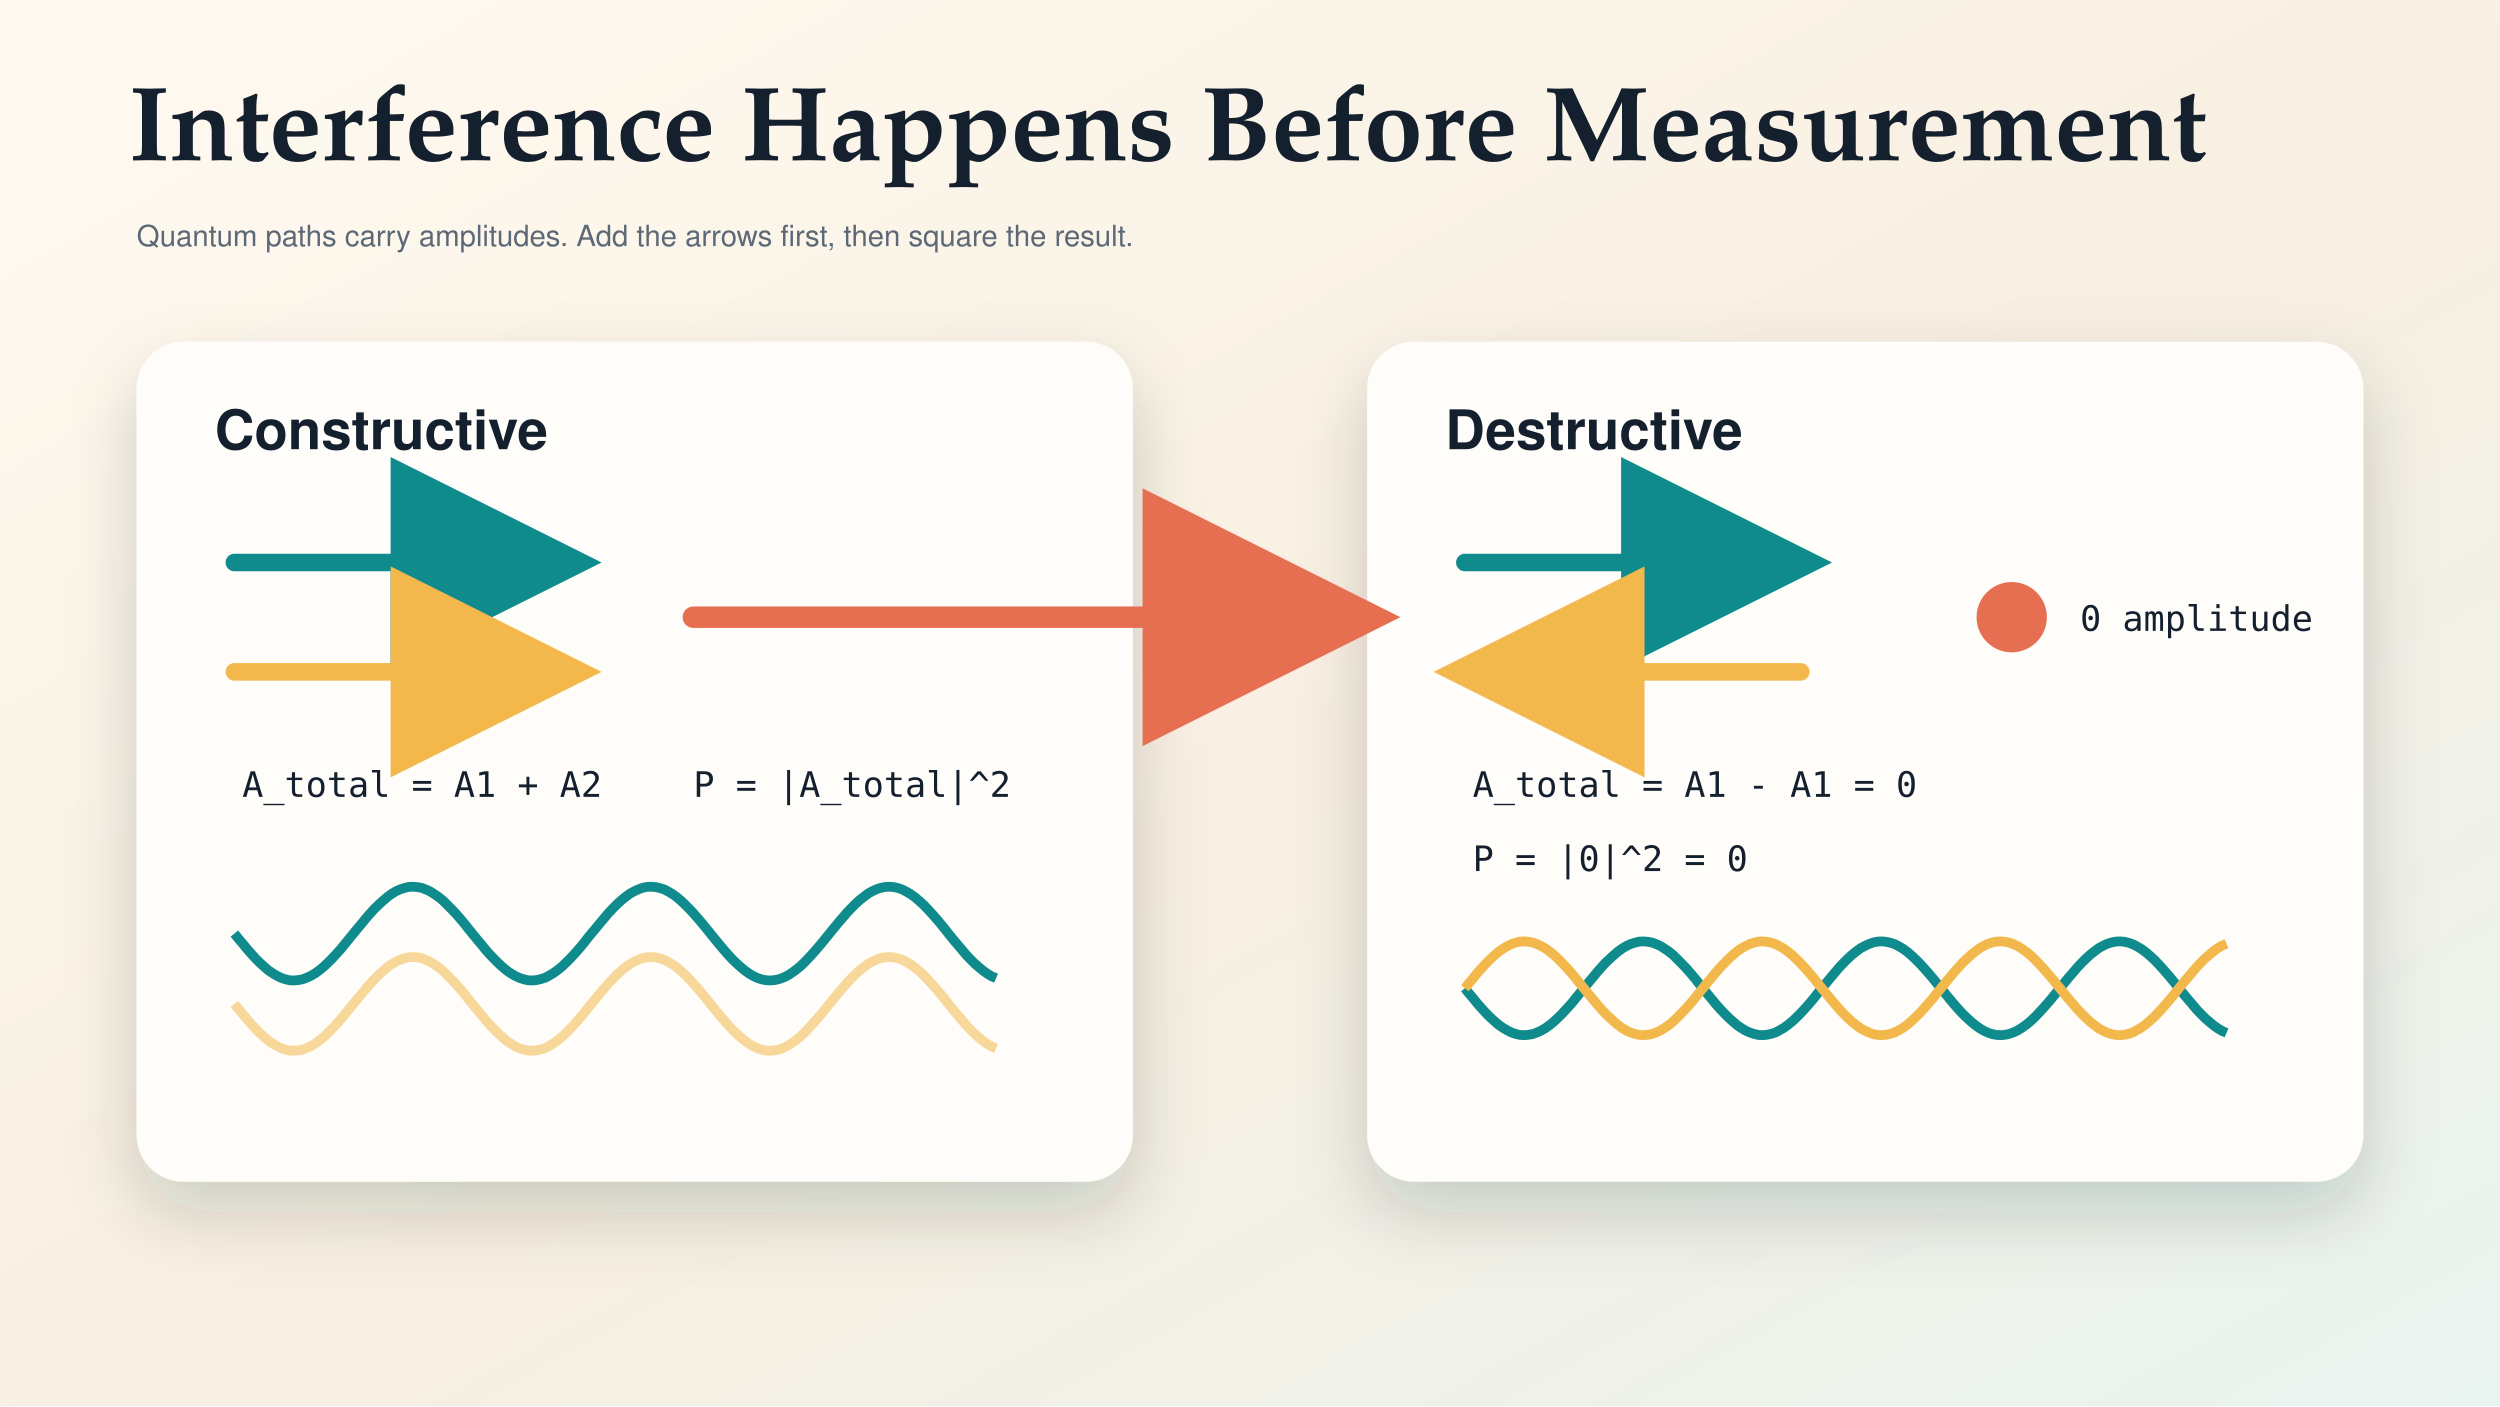
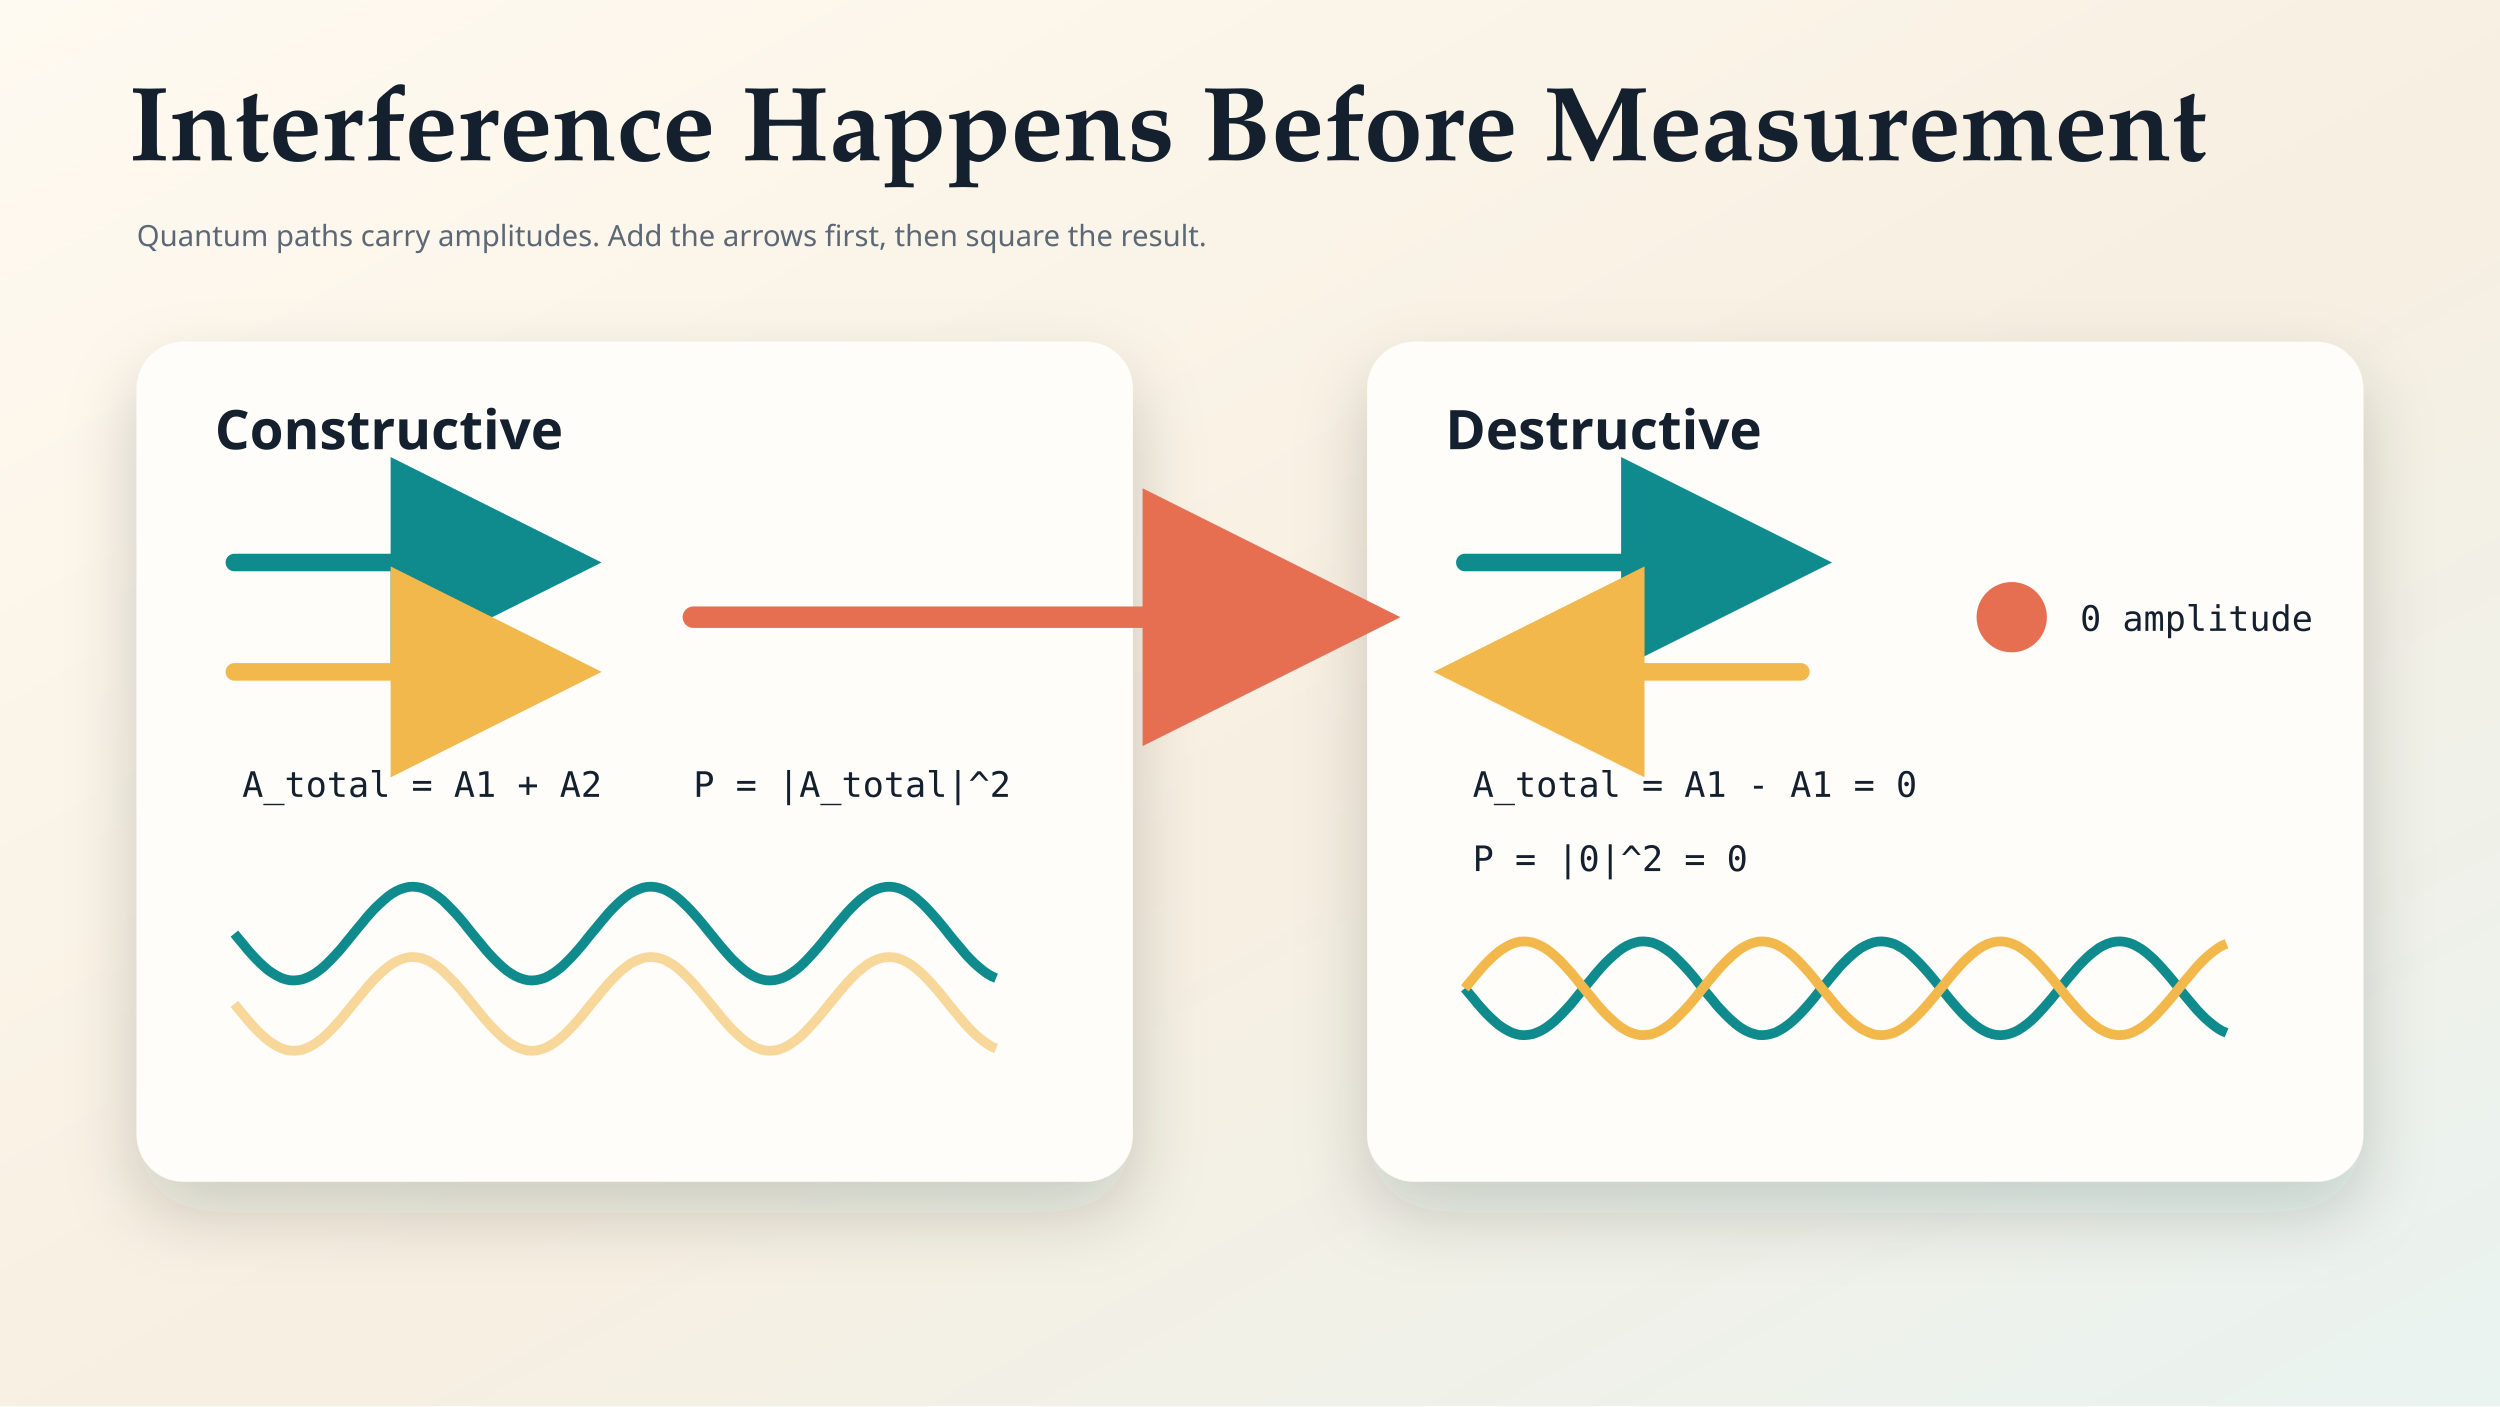
<svg xmlns="http://www.w3.org/2000/svg" width="1280" height="720" viewBox="0 0 1280 720" role="img" aria-label="Amplitude interference diagram">
  <defs>
    <linearGradient id="paper" x1="0" x2="1" y1="0" y2="1">
      <stop offset="0" stop-color="#fffaf1" />
      <stop offset="0.54" stop-color="#f7efe1" />
      <stop offset="1" stop-color="#e9f3f0" />
    </linearGradient>
    <linearGradient id="night" x1="0" x2="1" y1="0" y2="1">
      <stop offset="0" stop-color="#101927" />
      <stop offset="0.55" stop-color="#19323f" />
      <stop offset="1" stop-color="#2a4f50" />
    </linearGradient>
    <radialGradient id="glow" cx="50%" cy="44%" r="58%">
      <stop offset="0" stop-color="#f7d98c" stop-opacity="0.55" />
      <stop offset="0.52" stop-color="#0f8b8d" stop-opacity="0.22" />
      <stop offset="1" stop-color="#101927" stop-opacity="0" />
    </radialGradient>
    <filter id="softShadow" x="-20%" y="-20%" width="140%" height="140%">
      <feDropShadow dx="0" dy="16" stdDeviation="18" flood-color="#14202e" flood-opacity="0.18" />
    </filter>
    <marker id="arrow" markerWidth="12" markerHeight="12" refX="10" refY="6" orient="auto">
      <path d="M 0 0 L 12 6 L 0 12 z" fill="context-stroke" />
    </marker>
    <style>
      .title { font-family: "Iowan Old Style", "Palatino Linotype", Georgia, serif; font-size: 54px; font-weight: 700; fill: #14202e; }
-       .h2 { font-family: Avenir Next, Segoe UI, Helvetica, Arial, sans-serif; font-size: 28px; font-weight: 700; fill: #14202e; }
-       .label { font-family: Avenir Next, Segoe UI, Helvetica, Arial, sans-serif; font-size: 19px; fill: #14202e; }
-       .small { font-family: Avenir Next, Segoe UI, Helvetica, Arial, sans-serif; font-size: 15px; fill: #5d6877; }
-       .formula { font-family: "SFMono-Regular", Menlo, Consolas, monospace; font-size: 18px; fill: #14202e; }
+       .h2 { font-family: Avenir Next, "Noto Sans", "DejaVu Sans", "Arial Unicode MS", Segoe UI, Helvetica, Arial, sans-serif; font-size: 28px; font-weight: 700; fill: #14202e; }
+       .label { font-family: Avenir Next, "Noto Sans", "DejaVu Sans", "Arial Unicode MS", Segoe UI, Helvetica, Arial, sans-serif; font-size: 19px; fill: #14202e; }
+       .small { font-family: Avenir Next, "Noto Sans", "DejaVu Sans", "Arial Unicode MS", Segoe UI, Helvetica, Arial, sans-serif; font-size: 15px; fill: #5d6877; }
+       .formula { font-family: Menlo, "DejaVu Sans Mono", "Noto Sans Mono", "SFMono-Regular", Consolas, monospace; font-size: 18px; fill: #14202e; }
      .hair { stroke: rgba(20,32,46,0.16); stroke-width: 1.2; }
      .axis { stroke: rgba(20,32,46,0.42); stroke-width: 2; }
    </style>
  </defs>
  <rect width="1280" height="720" fill="url(#paper)" />
  <text x="66" y="82" class="title">Interference Happens Before Measurement</text>
  <text x="70" y="126" class="small">Quantum paths carry amplitudes. Add the arrows first, then square the result.</text>
  <g filter="url(#softShadow)">
    <rect x="70" y="175" width="510" height="430" rx="24" fill="#fffdfa" />
    <rect x="700" y="175" width="510" height="430" rx="24" fill="#fffdfa" />
  </g>
  <text x="110" y="230" class="h2">Constructive</text>
  <text x="740" y="230" class="h2">Destructive</text>
  <g transform="translate(120 288)">
    <line x1="0.0" y1="0.0" x2="170.0" y2="0.0" stroke="#0f8b8d" stroke-width="9" stroke-linecap="round" marker-end="url(#arrow)" />
    <line x1="0.0" y1="56.0" x2="170.0" y2="56.0" stroke="#f2b84b" stroke-width="9" stroke-linecap="round" marker-end="url(#arrow)" />
    <line x1="235.0" y1="28.0" x2="575.0" y2="28.0" stroke="#e76f51" stroke-width="11" stroke-linecap="round" marker-end="url(#arrow)" />
    <text x="4" y="120" class="formula">A_total = A1 + A2</text>
    <text x="235" y="120" class="formula">P = |A_total|^2</text>
    <path d="M 0.0 190.0 L 2.2 192.7 L 4.4 195.3 L 6.5 197.9 L 8.7 200.4 L 10.9 202.8 L 13.1 205.0 L 15.3 207.0 L 17.4 208.8 L 19.6 210.3 L 21.8 211.6 L 24.0 212.7 L 26.1 213.4 L 28.3 213.9 L 30.5 214.0 L 32.7 213.8 L 34.9 213.4 L 37.0 212.6 L 39.2 211.6 L 41.4 210.3 L 43.6 208.7 L 45.8 206.9 L 47.9 204.9 L 50.1 202.7 L 52.3 200.3 L 54.5 197.9 L 56.6 195.3 L 58.8 192.6 L 61.0 189.9 L 63.2 187.2 L 65.4 184.6 L 67.5 182.0 L 69.7 179.5 L 71.9 177.1 L 74.1 175.0 L 76.3 173.0 L 78.4 171.2 L 80.6 169.6 L 82.8 168.3 L 85.0 167.3 L 87.2 166.6 L 89.3 166.1 L 91.5 166.0 L 93.7 166.2 L 95.9 166.6 L 98.0 167.4 L 100.2 168.4 L 102.4 169.8 L 104.6 171.3 L 106.8 173.1 L 108.9 175.2 L 111.1 177.4 L 113.3 179.7 L 115.5 182.2 L 117.7 184.8 L 119.8 187.5 L 122.0 190.2 L 124.2 192.9 L 126.4 195.5 L 128.5 198.1 L 130.7 200.6 L 132.9 202.9 L 135.1 205.1 L 137.3 207.1 L 139.4 208.9 L 141.6 210.4 L 143.8 211.7 L 146.0 212.7 L 148.2 213.4 L 150.3 213.9 L 152.5 214.0 L 154.7 213.8 L 156.9 213.3 L 159.1 212.6 L 161.2 211.5 L 163.4 210.2 L 165.6 208.6 L 167.8 206.8 L 169.9 204.8 L 172.1 202.6 L 174.3 200.2 L 176.5 197.7 L 178.7 195.1 L 180.8 192.4 L 183.0 189.7 L 185.2 187.1 L 187.4 184.4 L 189.6 181.8 L 191.7 179.3 L 193.9 177.0 L 196.1 174.8 L 198.3 172.8 L 200.4 171.1 L 202.6 169.5 L 204.8 168.3 L 207.0 167.3 L 209.2 166.5 L 211.3 166.1 L 213.5 166.0 L 215.7 166.2 L 217.9 166.7 L 220.1 167.4 L 222.2 168.5 L 224.4 169.8 L 226.6 171.4 L 228.8 173.3 L 230.9 175.3 L 233.1 177.5 L 235.3 179.9 L 237.5 182.4 L 239.7 185.0 L 241.8 187.6 L 244.0 190.3 L 246.2 193.0 L 248.4 195.7 L 250.6 198.3 L 252.7 200.7 L 254.9 203.1 L 257.1 205.2 L 259.3 207.2 L 261.5 209.0 L 263.6 210.5 L 265.8 211.8 L 268.0 212.8 L 270.2 213.5 L 272.3 213.9 L 274.5 214.0 L 276.7 213.8 L 278.9 213.3 L 281.1 212.5 L 283.2 211.5 L 285.4 210.1 L 287.6 208.5 L 289.8 206.7 L 292.0 204.6 L 294.1 202.4 L 296.3 200.0 L 298.5 197.5 L 300.7 194.9 L 302.8 192.3 L 305.0 189.6 L 307.2 186.9 L 309.4 184.2 L 311.6 181.7 L 313.7 179.2 L 315.9 176.9 L 318.1 174.7 L 320.3 172.7 L 322.5 171.0 L 324.6 169.4 L 326.8 168.2 L 329.0 167.2 L 331.2 166.5 L 333.4 166.1 L 335.5 166.0 L 337.7 166.2 L 339.9 166.7 L 342.1 167.5 L 344.2 168.6 L 346.4 169.9 L 348.6 171.5 L 350.8 173.4 L 353.0 175.4 L 355.1 177.6 L 357.3 180.0 L 359.5 182.5 L 361.7 185.1 L 363.9 187.8 L 366.0 190.5 L 368.2 193.2 L 370.4 195.8 L 372.6 198.4 L 374.7 200.9 L 376.9 203.2 L 379.1 205.4 L 381.3 207.3 L 383.5 209.1 L 385.6 210.6 L 387.8 211.9 L 390.0 212.8" fill="none" stroke="#0f8b8d" stroke-width="5" />
    <path d="M 0.0 190.0 L 2.2 192.7 L 4.4 195.3 L 6.5 197.9 L 8.7 200.4 L 10.9 202.8 L 13.1 205.0 L 15.3 207.0 L 17.4 208.8 L 19.6 210.3 L 21.8 211.6 L 24.0 212.7 L 26.1 213.4 L 28.3 213.9 L 30.5 214.0 L 32.7 213.8 L 34.9 213.4 L 37.0 212.6 L 39.2 211.6 L 41.4 210.3 L 43.6 208.7 L 45.8 206.9 L 47.9 204.9 L 50.1 202.7 L 52.3 200.3 L 54.5 197.9 L 56.6 195.3 L 58.8 192.6 L 61.0 189.9 L 63.2 187.2 L 65.4 184.6 L 67.5 182.0 L 69.7 179.5 L 71.9 177.1 L 74.1 175.0 L 76.3 173.0 L 78.4 171.2 L 80.6 169.6 L 82.8 168.3 L 85.0 167.3 L 87.2 166.6 L 89.3 166.1 L 91.5 166.0 L 93.7 166.2 L 95.9 166.6 L 98.0 167.4 L 100.2 168.4 L 102.4 169.8 L 104.6 171.3 L 106.8 173.1 L 108.9 175.2 L 111.1 177.4 L 113.3 179.7 L 115.5 182.2 L 117.7 184.8 L 119.8 187.5 L 122.0 190.2 L 124.2 192.9 L 126.4 195.5 L 128.5 198.1 L 130.7 200.6 L 132.9 202.9 L 135.1 205.1 L 137.3 207.1 L 139.4 208.9 L 141.6 210.4 L 143.8 211.7 L 146.0 212.7 L 148.2 213.4 L 150.3 213.9 L 152.5 214.0 L 154.7 213.8 L 156.9 213.3 L 159.1 212.6 L 161.2 211.5 L 163.4 210.2 L 165.6 208.6 L 167.8 206.8 L 169.9 204.8 L 172.1 202.6 L 174.3 200.2 L 176.5 197.7 L 178.7 195.1 L 180.8 192.4 L 183.0 189.7 L 185.2 187.1 L 187.4 184.4 L 189.6 181.8 L 191.7 179.3 L 193.9 177.0 L 196.1 174.8 L 198.3 172.8 L 200.4 171.1 L 202.6 169.5 L 204.8 168.3 L 207.0 167.3 L 209.2 166.5 L 211.3 166.1 L 213.5 166.0 L 215.7 166.2 L 217.9 166.7 L 220.1 167.4 L 222.2 168.5 L 224.4 169.8 L 226.6 171.4 L 228.8 173.3 L 230.9 175.3 L 233.1 177.5 L 235.3 179.9 L 237.5 182.4 L 239.7 185.0 L 241.8 187.6 L 244.0 190.3 L 246.2 193.0 L 248.4 195.7 L 250.6 198.3 L 252.7 200.7 L 254.9 203.1 L 257.1 205.2 L 259.3 207.2 L 261.5 209.0 L 263.6 210.5 L 265.8 211.8 L 268.0 212.8 L 270.2 213.5 L 272.3 213.9 L 274.5 214.0 L 276.7 213.8 L 278.9 213.3 L 281.1 212.5 L 283.2 211.5 L 285.4 210.1 L 287.6 208.5 L 289.8 206.7 L 292.0 204.6 L 294.1 202.4 L 296.3 200.0 L 298.5 197.5 L 300.7 194.9 L 302.8 192.3 L 305.0 189.6 L 307.2 186.9 L 309.4 184.2 L 311.6 181.7 L 313.7 179.2 L 315.9 176.9 L 318.1 174.7 L 320.3 172.7 L 322.5 171.0 L 324.6 169.4 L 326.8 168.2 L 329.0 167.2 L 331.2 166.5 L 333.4 166.1 L 335.5 166.0 L 337.7 166.2 L 339.9 166.7 L 342.1 167.5 L 344.2 168.6 L 346.4 169.9 L 348.6 171.5 L 350.8 173.4 L 353.0 175.4 L 355.1 177.6 L 357.3 180.0 L 359.5 182.5 L 361.7 185.1 L 363.9 187.8 L 366.0 190.5 L 368.2 193.2 L 370.4 195.8 L 372.6 198.4 L 374.7 200.9 L 376.9 203.2 L 379.1 205.4 L 381.3 207.3 L 383.5 209.1 L 385.6 210.6 L 387.8 211.9 L 390.0 212.8" fill="none" stroke="#f2b84b" stroke-width="5" stroke-opacity="0.55" transform="translate(0 36)" />
  </g>
  <g transform="translate(750 288)">
    <line x1="0.0" y1="0.0" x2="170.0" y2="0.0" stroke="#0f8b8d" stroke-width="9" stroke-linecap="round" marker-end="url(#arrow)" />
    <line x1="172.0" y1="56.0" x2="2.0" y2="56.0" stroke="#f2b84b" stroke-width="9" stroke-linecap="round" marker-end="url(#arrow)" />
    <circle cx="280" cy="28" r="18" fill="#e76f51" />
    <text x="315" y="35" class="formula">0 amplitude</text>
    <text x="4" y="120" class="formula">A_total = A1 - A1 = 0</text>
    <text x="4" y="158" class="formula">P = |0|^2 = 0</text>
    <path d="M 0.0 218.0 L 2.2 220.7 L 4.4 223.3 L 6.5 225.9 L 8.7 228.4 L 10.9 230.8 L 13.1 233.0 L 15.3 235.0 L 17.4 236.8 L 19.6 238.3 L 21.8 239.6 L 24.0 240.7 L 26.1 241.4 L 28.3 241.9 L 30.5 242.0 L 32.7 241.8 L 34.9 241.4 L 37.0 240.6 L 39.2 239.6 L 41.4 238.3 L 43.6 236.7 L 45.8 234.9 L 47.9 232.9 L 50.1 230.7 L 52.3 228.3 L 54.5 225.9 L 56.6 223.3 L 58.8 220.6 L 61.0 217.9 L 63.2 215.2 L 65.4 212.6 L 67.5 210.0 L 69.7 207.5 L 71.9 205.1 L 74.1 203.0 L 76.3 201.0 L 78.4 199.2 L 80.6 197.6 L 82.8 196.3 L 85.0 195.3 L 87.2 194.6 L 89.3 194.1 L 91.5 194.0 L 93.7 194.2 L 95.9 194.6 L 98.0 195.4 L 100.2 196.4 L 102.4 197.8 L 104.6 199.3 L 106.8 201.1 L 108.9 203.2 L 111.1 205.4 L 113.3 207.7 L 115.5 210.2 L 117.7 212.8 L 119.8 215.5 L 122.0 218.2 L 124.2 220.9 L 126.4 223.5 L 128.5 226.1 L 130.7 228.6 L 132.9 230.9 L 135.1 233.1 L 137.3 235.1 L 139.4 236.9 L 141.6 238.4 L 143.8 239.7 L 146.0 240.7 L 148.2 241.4 L 150.3 241.9 L 152.5 242.0 L 154.7 241.8 L 156.9 241.3 L 159.1 240.6 L 161.2 239.5 L 163.4 238.2 L 165.6 236.6 L 167.8 234.8 L 169.9 232.8 L 172.1 230.6 L 174.3 228.2 L 176.5 225.7 L 178.7 223.1 L 180.8 220.4 L 183.0 217.7 L 185.2 215.1 L 187.4 212.4 L 189.6 209.8 L 191.7 207.3 L 193.9 205.0 L 196.1 202.8 L 198.3 200.8 L 200.4 199.1 L 202.6 197.5 L 204.8 196.3 L 207.0 195.3 L 209.2 194.5 L 211.3 194.1 L 213.5 194.0 L 215.7 194.2 L 217.9 194.7 L 220.1 195.4 L 222.2 196.5 L 224.4 197.8 L 226.6 199.4 L 228.8 201.3 L 230.9 203.3 L 233.1 205.5 L 235.3 207.9 L 237.5 210.4 L 239.7 213.0 L 241.8 215.6 L 244.0 218.3 L 246.2 221.0 L 248.4 223.7 L 250.6 226.3 L 252.7 228.7 L 254.9 231.1 L 257.1 233.2 L 259.3 235.2 L 261.5 237.0 L 263.6 238.5 L 265.8 239.8 L 268.0 240.8 L 270.2 241.5 L 272.3 241.9 L 274.5 242.0 L 276.7 241.8 L 278.9 241.3 L 281.1 240.5 L 283.2 239.5 L 285.4 238.1 L 287.6 236.5 L 289.8 234.7 L 292.0 232.6 L 294.1 230.4 L 296.3 228.0 L 298.5 225.5 L 300.7 222.9 L 302.8 220.3 L 305.0 217.6 L 307.2 214.9 L 309.4 212.2 L 311.6 209.7 L 313.7 207.2 L 315.9 204.9 L 318.1 202.7 L 320.3 200.7 L 322.5 199.0 L 324.6 197.4 L 326.8 196.2 L 329.0 195.2 L 331.2 194.5 L 333.4 194.1 L 335.5 194.0 L 337.7 194.2 L 339.9 194.7 L 342.1 195.5 L 344.2 196.6 L 346.4 197.9 L 348.6 199.5 L 350.8 201.4 L 353.0 203.4 L 355.1 205.6 L 357.3 208.0 L 359.5 210.5 L 361.7 213.1 L 363.9 215.8 L 366.0 218.5 L 368.2 221.2 L 370.4 223.8 L 372.6 226.4 L 374.7 228.9 L 376.9 231.2 L 379.1 233.4 L 381.3 235.3 L 383.5 237.1 L 385.6 238.6 L 387.8 239.9 L 390.0 240.8" fill="none" stroke="#0f8b8d" stroke-width="5" />
    <path d="M 0.0 218.0 L 2.2 215.3 L 4.4 212.7 L 6.5 210.1 L 8.7 207.6 L 10.9 205.2 L 13.1 203.0 L 15.3 201.0 L 17.4 199.2 L 19.6 197.7 L 21.8 196.4 L 24.0 195.3 L 26.1 194.6 L 28.3 194.1 L 30.5 194.0 L 32.7 194.2 L 34.9 194.6 L 37.0 195.4 L 39.2 196.4 L 41.4 197.7 L 43.6 199.3 L 45.8 201.1 L 47.9 203.1 L 50.1 205.3 L 52.3 207.7 L 54.5 210.1 L 56.6 212.7 L 58.8 215.4 L 61.0 218.1 L 63.2 220.8 L 65.4 223.4 L 67.5 226.0 L 69.7 228.5 L 71.9 230.9 L 74.1 233.0 L 76.3 235.0 L 78.4 236.8 L 80.6 238.4 L 82.8 239.7 L 85.0 240.7 L 87.2 241.4 L 89.3 241.9 L 91.5 242.0 L 93.7 241.8 L 95.9 241.4 L 98.0 240.6 L 100.2 239.6 L 102.4 238.2 L 104.6 236.7 L 106.8 234.9 L 108.9 232.8 L 111.1 230.6 L 113.3 228.3 L 115.5 225.8 L 117.7 223.2 L 119.8 220.5 L 122.0 217.8 L 124.2 215.1 L 126.4 212.5 L 128.5 209.9 L 130.7 207.4 L 132.9 205.1 L 135.1 202.9 L 137.3 200.9 L 139.4 199.1 L 141.6 197.6 L 143.8 196.3 L 146.0 195.3 L 148.2 194.6 L 150.3 194.1 L 152.5 194.0 L 154.7 194.2 L 156.9 194.7 L 159.1 195.4 L 161.2 196.5 L 163.4 197.8 L 165.6 199.4 L 167.8 201.2 L 169.9 203.2 L 172.1 205.4 L 174.3 207.8 L 176.5 210.3 L 178.7 212.9 L 180.8 215.6 L 183.0 218.3 L 185.2 220.9 L 187.4 223.6 L 189.6 226.2 L 191.7 228.7 L 193.9 231.0 L 196.1 233.2 L 198.3 235.2 L 200.4 236.9 L 202.6 238.5 L 204.8 239.7 L 207.0 240.7 L 209.2 241.5 L 211.3 241.9 L 213.5 242.0 L 215.7 241.8 L 217.9 241.3 L 220.1 240.6 L 222.2 239.5 L 224.4 238.2 L 226.6 236.6 L 228.8 234.7 L 230.9 232.7 L 233.1 230.5 L 235.3 228.1 L 237.5 225.6 L 239.7 223.0 L 241.8 220.4 L 244.0 217.7 L 246.2 215.0 L 248.4 212.3 L 250.6 209.7 L 252.7 207.3 L 254.9 204.9 L 257.1 202.8 L 259.3 200.8 L 261.5 199.0 L 263.6 197.5 L 265.8 196.2 L 268.0 195.2 L 270.2 194.5 L 272.3 194.1 L 274.5 194.0 L 276.7 194.2 L 278.9 194.7 L 281.1 195.5 L 283.2 196.5 L 285.4 197.9 L 287.6 199.5 L 289.8 201.3 L 292.0 203.4 L 294.1 205.6 L 296.3 208.0 L 298.5 210.5 L 300.7 213.1 L 302.8 215.7 L 305.0 218.4 L 307.2 221.1 L 309.4 223.8 L 311.6 226.3 L 313.7 228.8 L 315.9 231.1 L 318.1 233.3 L 320.3 235.3 L 322.5 237.0 L 324.6 238.6 L 326.8 239.8 L 329.0 240.8 L 331.2 241.5 L 333.4 241.9 L 335.5 242.0 L 337.7 241.8 L 339.9 241.3 L 342.1 240.5 L 344.2 239.4 L 346.4 238.1 L 348.6 236.5 L 350.8 234.6 L 353.0 232.6 L 355.1 230.4 L 357.3 228.0 L 359.5 225.5 L 361.7 222.9 L 363.9 220.2 L 366.0 217.5 L 368.2 214.8 L 370.4 212.2 L 372.6 209.6 L 374.7 207.1 L 376.9 204.8 L 379.1 202.6 L 381.3 200.7 L 383.5 198.9 L 385.6 197.4 L 387.8 196.1 L 390.0 195.2" fill="none" stroke="#f2b84b" stroke-width="5" />
  </g>
</svg>
